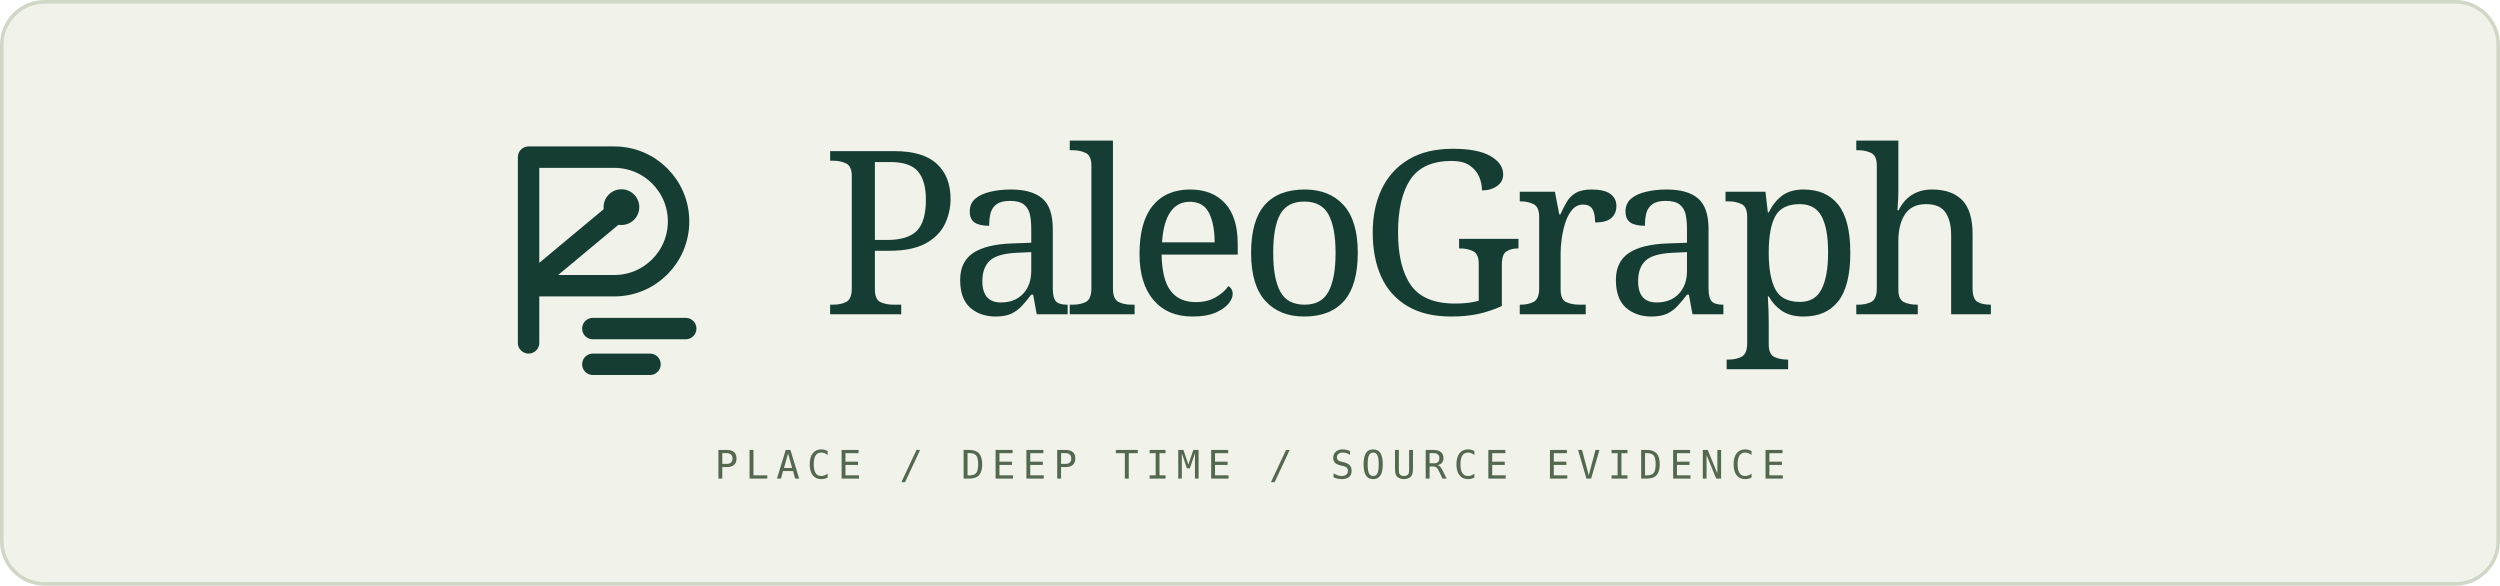
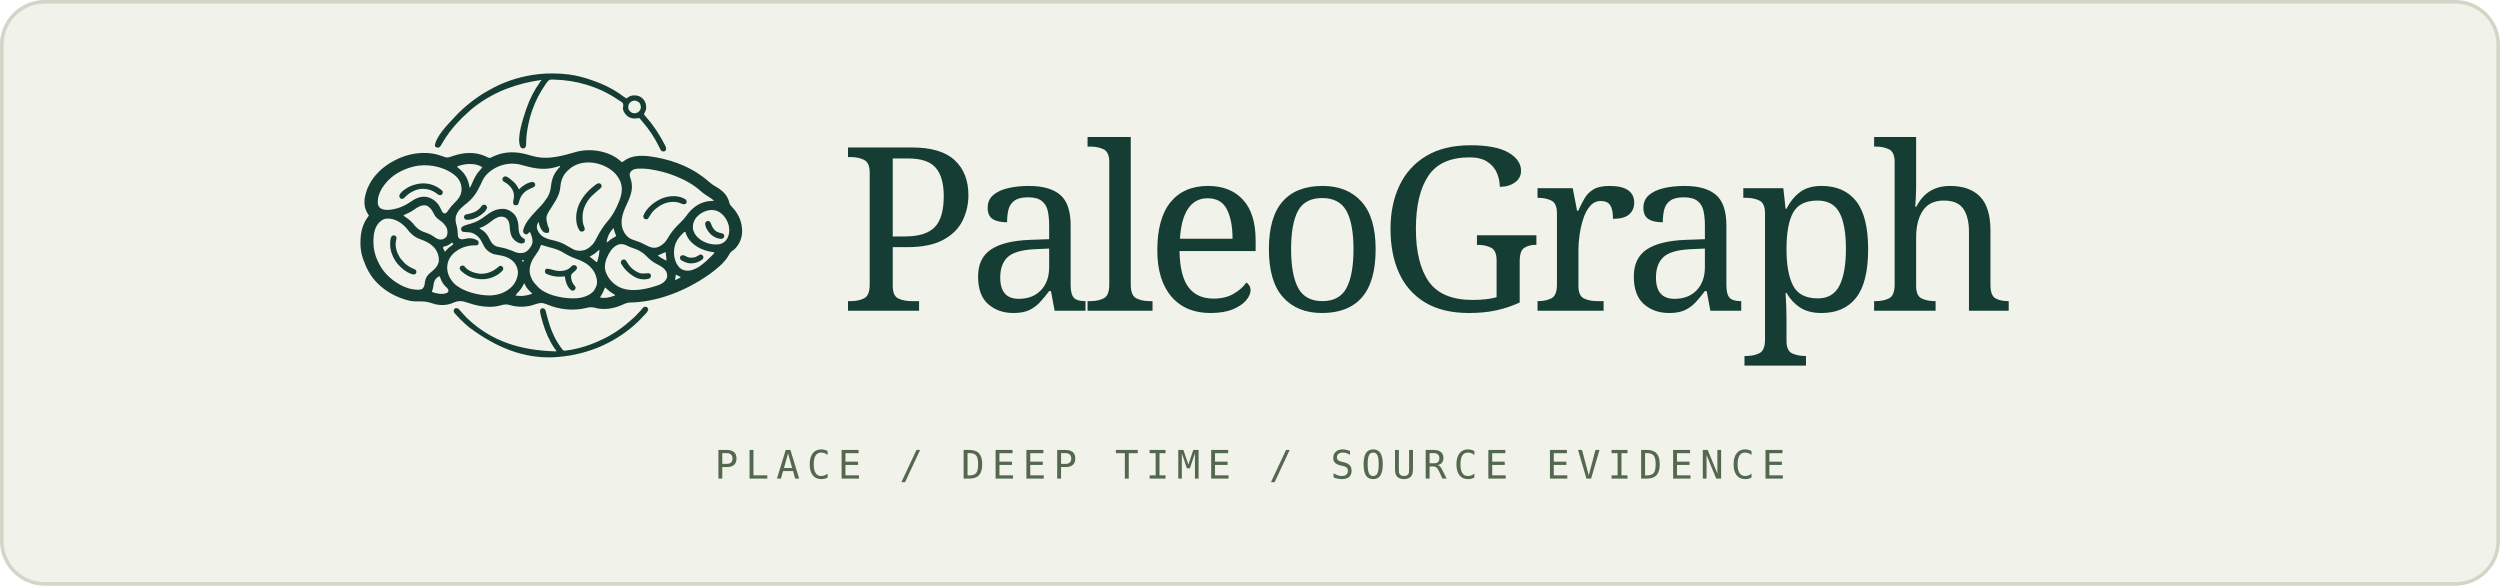
- <svg xmlns="http://www.w3.org/2000/svg" viewBox="0 0 700 164" fill="none" role="img" aria-labelledby="title description">
+ <svg xmlns="http://www.w3.org/2000/svg" viewBox="0 0 700 164" fill="#153d34" role="img" aria-labelledby="title description">
  <rect x=".5" y=".5" width="699" height="163" rx="12" fill="#f1f2e9" stroke="#d0d7c7" />
-   <g transform="translate(124 22) scale(2)">
-     <g transform="translate(2 4)">
-       <path d="M10 33V7h12a9 9 0 0 1 0 18H10m0 0 12-10M19 31h13M19 36h8" stroke="#153d34" stroke-width="3" stroke-linecap="round" stroke-linejoin="round" />
-       <circle cx="23" cy="14" r="2.5" fill="#153d34" />
+   <g transform="translate(96 15) scale(.081)">
+     <g transform="translate(20 8)">
+       <path d="M0 0 C0.51 0 0.51 0 3.07 0 C20.92 0.05 38.42 0.98 56.12 3.31 C57.21 3.45 58.3 3.59 59.42 3.73 C85.3 7.15 110.47 13.84 135.12 22.31 C136.05 22.63 136.98 22.94 137.94 23.27 C176 36.29 214.43 54.7 246.46 79.31 C249.89 81.89 253.44 84.12 257.12 86.31 C257.83 85.84 258.53 85.37 259.25 84.89 C259.72 84.58 259.72 84.58 262.12 83 C262.59 82.69 262.59 82.69 264.94 81.14 C271.57 77.34 277.3 75.77 284.94 75.88 C285.73 75.88 286.51 75.89 287.33 75.9 C298.72 76.24 307.01 80.3 315.12 88.31 C323.47 97.93 325.99 107.76 325.55 120.32 C325.02 127.36 321.99 133.51 318.12 139.31 C318.46 142.59 319.73 144.32 321.94 146.69 C322.57 147.39 323.2 148.08 323.85 148.8 C324.23 149.22 324.23 149.22 326.12 151.31 C337.71 164.36 348.02 178.11 357.88 192.5 C358.48 193.38 359.08 194.26 359.7 195.16 C367.14 206.13 373.91 217.47 380.29 229.08 C381.32 230.95 382.35 232.81 383.39 234.67 C395.27 256.15 395.27 256.15 394.12 263.31 C391.92 267.91 391.92 267.91 389.12 269.31 C382.05 269.89 382.05 269.89 378.58 267.71 C375.78 264.97 374.28 262.19 372.69 258.69 C371.99 257.24 371.29 255.8 370.59 254.36 C370.4 253.96 370.4 253.96 369.41 251.93 C353.55 219.68 333.44 189.68 309.47 162.86 C308.48 161.73 307.53 160.56 306.59 159.38 C306.08 158.73 305.56 158.09 305.03 157.43 C304.57 156.83 304.1 156.24 303.63 155.62 C302.12 154.31 302.12 154.31 298.25 154.38 C297.49 154.52 296.72 154.67 295.94 154.83 C284.69 156.77 273.42 155.99 263.66 149.73 C254.31 142.83 247.4 133.98 245.12 122.31 C245.27 120.3 245.27 120.3 245.59 118.19 C246.94 106.07 246.94 106.07 243.91 101.48 C240.34 97.86 236.02 95.33 231.64 92.79 C229.01 91.24 226.48 89.59 223.94 87.89 C160.07 45.54 84.18 23.04 7.74 21.38 C5.45 21.32 3.17 21.2 0.89 21.05 C-4.11 20.98 -7.45 21.32 -11.6 24.21 C-14.74 27.37 -17.31 30.68 -19.88 34.31 C-20.18 34.74 -20.18 34.74 -21.71 36.89 C-41.29 64.75 -56.56 94.21 -67.88 126.31 C-68.19 127.2 -68.51 128.09 -68.84 129.01 C-73.93 143.2 -77.68 157.58 -80.88 172.31 C-80.99 172.84 -80.99 172.84 -81.57 175.52 C-86.31 197.78 -89.26 220.13 -89.32 242.91 C-89.42 249.02 -89.78 252.66 -93.88 257.31 C-96.57 259.45 -97.87 259.31 -101.38 259.19 C-105.17 258.24 -106.49 257.34 -108.88 254.31 C-123.92 224.22 -98.73 152.84 -89.03 123.45 C-77.46 89.54 -61.75 58.35 -40.88 29.31 C-39.21 26.98 -37.54 24.65 -35.88 22.31 C-121.38 34.36 -198.89 62.34 -267.88 115.31 C-268.8 116.02 -269.73 116.73 -270.68 117.46 C-276.32 121.88 -281.59 126.62 -286.82 131.5 C-289.08 133.61 -291.39 135.65 -293.72 137.67 C-305.1 147.59 -315.84 158.04 -325.88 169.31 C-326.8 170.32 -327.74 171.33 -328.67 172.33 C-346.84 191.85 -362.9 213.55 -376.55 236.45 C-377.18 237.49 -377.8 238.54 -378.45 239.61 C-379.67 241.66 -380.87 243.72 -382.07 245.79 C-382.62 246.72 -383.18 247.66 -383.75 248.62 C-384.23 249.45 -384.71 250.29 -385.21 251.15 C-387.17 253.7 -389.01 254.9 -391.88 256.31 C-396.5 256.89 -399.19 256.18 -402.88 253.31 C-404.76 250.83 -404.91 249.69 -404.61 246.58 C-397.14 213.35 -361.23 177.46 -338.42 152.97 C-336.7 151.12 -334.99 149.26 -333.27 147.39 C-325.79 139.29 -318.12 131.64 -309.88 124.31 C-308.02 122.61 -306.17 120.9 -304.31 119.19 C-298.99 114.36 -293.48 109.81 -287.88 105.31 C-286.73 104.38 -285.59 103.44 -284.45 102.5 C-275.23 94.99 -265.68 88.04 -255.88 81.31 C-255.24 80.87 -254.6 80.43 -253.94 79.98 C-244.19 73.27 -234.14 67.18 -223.88 61.31 C-223.19 60.92 -222.5 60.52 -221.79 60.11 C-216.53 57.09 -211.22 54.17 -205.88 51.31 C-204.95 50.82 -204.03 50.33 -203.08 49.82 C-154.19 23.94 -99.83 8.06 -44.88 2.31 C-44.11 2.23 -43.35 2.15 -42.57 2.06 C-28.35 0.55 -14.29 -0.05 0 0 Z M267.35 103.53 C263.26 109.48 263.32 115.23 264.12 122.31 C266.36 128.75 271.43 132.87 277.12 136.31 C283.38 138.4 289.34 138.03 295.38 135.38 C301.04 132.25 304.86 127.44 306.76 121.24 C308.17 113.77 306.27 108 302.56 101.62 C297.63 96.95 291.85 94.05 285 93.75 C277.19 94.22 272.2 97.57 267.35 103.53 Z " transform="translate(702.875,60.6875)" />
+       <path d="M0 0 C1.46 1.29 2.9 2.62 4.33 3.95 C6.74 5.69 6.74 5.69 8.86 5.62 C10.85 4.63 12.31 3.57 13.99 2.12 C39 -17.03 72.65 -17.92 102.66 -14.17 C167.49 -5.58 233.02 16.29 285.74 55.69 C286.28 56.08 286.81 56.48 287.36 56.88 C293.94 61.76 300.21 66.91 306.37 72.31 C314.95 79.82 323.55 86.11 333.62 91.5 C341.97 95.99 348.83 101.23 355.74 107.69 C356.12 108.01 356.12 108.01 358 109.67 C368.67 119.48 375.88 133.44 379.12 147.44 C380.62 153.27 383.54 156.51 387.74 160.69 C410.28 183.75 423.03 212.81 422.99 245.07 C422.7 269.51 413.63 290 396.34 307.23 C393.92 309.44 391.26 311.23 388.56 313.06 C382.4 317.43 379.46 322.44 375.89 328.91 C365.57 347.55 348.33 363.59 331.74 376.69 C329.97 378.16 328.2 379.64 326.43 381.12 C320.09 386.3 313.47 391.03 306.74 395.69 C306.18 396.08 305.62 396.47 305.04 396.88 C228.14 450.5 129.96 489.89 35.51 491.22 C26.41 491.46 18.56 494.58 10.43 498.44 C-20.81 512.71 -54.59 518.39 -88.11 509.01 C-97.49 506.53 -106.13 507.56 -115.38 510 C-161.04 521.08 -208.87 515.91 -252.03 497.69 C-267.52 491.18 -277.11 491.94 -292.95 497.54 C-299.62 499.89 -306.19 501.78 -313.13 503.12 C-313.91 503.28 -314.69 503.43 -315.49 503.58 C-337.77 507.65 -359.9 506.33 -381.51 499.72 C-391.77 496.67 -399.31 497.63 -409.51 500.56 C-422.86 504.36 -435.55 506.08 -449.44 506.06 C-450.14 506.06 -450.83 506.06 -451.54 506.06 C-476.87 505.95 -500.62 500.37 -524.52 492.23 C-546.61 484.73 -557.16 483.75 -578.55 493.26 C-585.03 496.1 -591.23 497.75 -598.26 498.69 C-598.69 498.75 -598.69 498.75 -600.86 499.07 C-603.33 499.38 -605.77 499.56 -608.26 499.69 C-608.72 499.71 -608.72 499.71 -611.09 499.85 C-623.29 500.2 -635.26 498.52 -646.78 494.48 C-663.46 488.69 -677.59 486.79 -695.24 487.49 C-710.1 488.06 -724.36 486.32 -738.63 482 C-739.5 481.74 -740.36 481.49 -741.25 481.22 C-765.92 473.71 -789.32 462.84 -810.26 447.69 C-811.3 446.95 -812.33 446.21 -813.41 445.46 C-820.29 440.46 -826.62 434.98 -832.76 429.11 C-833.75 428.17 -834.74 427.23 -835.74 426.3 C-848.36 414.51 -858.79 400.73 -867.26 385.69 C-867.64 385.02 -868.02 384.34 -868.42 383.65 C-875.66 370.81 -881.24 357.54 -886.26 343.69 C-886.68 342.54 -887.1 341.4 -887.53 340.22 C-892.85 324.39 -896.35 306.42 -896.46 289.7 C-896.47 288.96 -896.47 288.23 -896.48 287.47 C-896.75 251.14 -890.49 219.68 -867.26 190.69 C-868.72 188.24 -870.18 185.8 -871.72 183.4 C-879.32 171.35 -882.66 158.69 -882.57 144.5 C-882.56 143.58 -882.56 142.67 -882.55 141.72 C-882.41 133.74 -881.34 126.41 -879.26 118.69 C-879.06 117.92 -878.86 117.15 -878.65 116.36 C-875.7 105.13 -871.93 94.82 -866.33 84.64 C-865.23 82.63 -864.16 80.62 -863.1 78.6 C-855.73 64.83 -846.4 53.38 -835.64 42.13 C-834.41 40.85 -833.2 39.55 -831.99 38.26 C-825.66 31.66 -818.55 26.16 -811.26 20.69 C-810.68 20.25 -810.11 19.82 -809.52 19.37 C-800.54 12.61 -791.17 6.96 -781.26 1.69 C-780.64 1.35 -780.02 1.01 -779.38 0.66 C-733.11 -24.42 -676.93 -33.64 -626.02 -18.73 C-620.12 -16.94 -614.25 -15.03 -608.43 -12.97 C-607.41 -12.61 -606.38 -12.25 -605.32 -11.88 C-604.51 -11.57 -603.69 -11.26 -602.85 -10.94 C-596.37 -9.37 -591.01 -10.41 -584.81 -12.58 C-583.4 -13.06 -581.99 -13.54 -580.58 -14.02 C-580.22 -14.15 -580.22 -14.15 -578.38 -14.79 C-539.62 -28.18 -500.2 -31.08 -462.11 -13.31 C-460.36 -12.43 -458.62 -11.53 -456.88 -10.63 C-453.02 -8.77 -450.79 -7.85 -446.63 -9.13 C-445.15 -9.81 -443.69 -10.54 -442.26 -11.31 C-440.57 -12.09 -438.89 -12.86 -437.19 -13.63 C-436.26 -14.05 -435.33 -14.48 -434.36 -14.93 C-396.08 -32.02 -357.04 -31 -317.41 -19.64 C-307.43 -16.79 -297.5 -13.97 -287.32 -11.94 C-286.55 -11.78 -285.77 -11.63 -284.98 -11.47 C-242.26 -3.34 -193.16 -17.11 -152.19 -29.06 C-103.77 -43.03 -39.32 -33.53 0 0 Z M-177.26 32.69 C-178.17 33.51 -179.08 34.33 -180.01 35.17 C-195.79 50.05 -203.43 68.67 -205.19 89.94 C-207.16 112.9 -215.85 130.54 -228.26 149.69 C-256.14 192.85 -256.14 192.85 -251.02 216.97 C-248.64 227.51 -248.64 227.51 -246.01 232.19 C-243.36 237.49 -243.59 242.02 -245.01 247.69 C-246.26 249.69 -246.26 249.69 -247.94 250.5 C-255.41 251.1 -259.91 250.53 -265.76 245.56 C-274.23 235.82 -278.17 225.34 -280.26 212.69 C-284.95 218.66 -286.87 224.57 -286.6 232.11 C-285.03 243.75 -277.1 254.37 -268.26 261.69 C-256.15 270.26 -242.56 273.46 -228.32 276.62 C-209.73 280.78 -193.93 287.57 -177.82 297.69 C-172.95 300.73 -168 303.48 -162.88 306.06 C-162.55 306.23 -162.55 306.23 -160.9 307.07 C-147.96 313.48 -134.94 313.78 -121.26 309.69 C-111.75 306.28 -104.24 300.88 -97.26 293.69 C-96.56 293 -95.86 292.31 -95.15 291.6 C-87.94 284.08 -83.41 274.9 -78.69 265.71 C-72.8 254.25 -66.54 243.32 -59.26 232.69 C-58.84 232.07 -58.42 231.46 -58 230.83 C-52.94 223.4 -47.49 216.5 -41.59 209.73 C-24.98 190.62 -12.49 167.18 -3.26 143.69 C-2.74 142.43 -2.23 141.17 -1.71 139.92 C7.05 118.12 10.85 94.99 1.9 72.57 C-10.59 43.85 -33.36 27.05 -61.68 15.72 C-100.07 1.09 -145.99 3.48 -177.26 32.69 Z M-463.69 52.44 C-472.19 63.19 -477.65 76.22 -483.44 88.56 C-494.87 112.91 -509.56 133.24 -531.08 149.66 C-537.16 154.31 -542.72 159.42 -548.26 164.69 C-549.02 165.39 -549.78 166.08 -550.57 166.8 C-560.08 175.78 -567.07 188.68 -567.65 201.91 C-567.84 211.01 -566.1 218.73 -563.54 227.43 C-561.01 236.47 -560.33 245.37 -560.02 254.73 C-559.75 260.96 -559.49 264.96 -555.26 269.69 C-550.32 273.61 -545.41 272.75 -539.47 272.15 C-536.91 271.78 -534.55 271.3 -532.07 270.62 C-518.98 267.42 -505.28 269.09 -493.69 275.75 C-489.41 278.37 -489.41 278.37 -488.26 280.69 C-487.8 287.83 -487.8 287.83 -489.57 291.12 C-493.09 294.38 -497.1 293.73 -501.57 293.62 C-529.15 293.39 -555.69 303.52 -575.88 322.32 C-589.02 335.38 -596.4 352 -596.63 370.62 C-596.38 392.84 -586.66 411.2 -571.26 426.69 C-542.1 453.98 -486.53 467.35 -447.53 466.84 C-422.25 465.69 -399.94 458.86 -380.26 442.69 C-379.27 441.9 -378.28 441.12 -377.26 440.31 C-362.65 427.55 -353.97 409.18 -351.98 390.05 C-351.4 376.21 -356.84 362.67 -365.43 351.98 C-367.6 349.72 -369.83 347.68 -372.26 345.69 C-372.99 345.08 -373.73 344.46 -374.49 343.84 C-386.5 334.7 -400.98 330.17 -415.69 327.8 C-436.42 324.44 -436.42 324.44 -445.26 319.69 C-445.69 319.45 -445.69 319.45 -447.91 318.28 C-461.67 310.5 -468.21 300.29 -474.69 286.19 C-482.5 269.28 -492.73 257.67 -510.26 250.69 C-518.03 248.36 -526.02 248.07 -534.08 247.65 C-543.35 247.01 -543.35 247.01 -547.26 242.69 C-548.74 239.73 -548.69 237.98 -548.26 234.69 C-546.02 229.69 -542.13 227.38 -537.18 225.37 C-530.2 222.76 -523.06 220.78 -515.88 218.81 C-496.94 213.59 -481.17 204.88 -465.71 192.85 C-444.79 176.58 -425.35 165.7 -398.26 167.69 C-382.91 170.44 -369.51 179.21 -360.26 191.69 C-352.73 204.36 -350.35 217.41 -350.07 231.93 C-349.76 244.44 -347.63 256.52 -338.26 265.69 C-335.94 267.41 -333.59 268.97 -331.11 270.46 C-329.26 271.69 -329.26 271.69 -328.26 273.69 C-327.67 280.93 -327.67 280.93 -330.13 284.12 C-334.65 287.44 -338.8 287.23 -344.26 286.69 C-356.39 283.46 -365.35 276 -372.26 265.69 C-378.39 253.86 -379.66 242.51 -380.38 229.42 C-381.13 217.88 -383.09 208.16 -391.96 200.15 C-398.91 194.79 -406.68 193.75 -415.26 194.69 C-425.94 197.41 -434.92 203.14 -443.44 209.94 C-455.92 219.66 -469.03 228.87 -484.26 233.69 C-484.26 234.35 -484.26 235.01 -484.26 235.69 C-482.52 236.75 -480.74 237.74 -478.94 238.69 C-465.06 246.66 -457.17 257.18 -450.5 271.37 C-444.78 283.53 -438.07 292.76 -425.26 297.69 C-420.61 298.92 -415.92 299.78 -411.19 300.62 C-400.05 302.79 -389.76 305.46 -379.26 309.69 C-377.26 310.47 -375.26 311.25 -373.26 312.03 C-370.14 313.25 -367.03 314.47 -363.92 315.7 C-362.98 316.08 -362.05 316.45 -361.08 316.83 C-360.66 317 -360.66 317 -358.55 317.84 C-349.77 321.07 -337.46 321.38 -328.63 318.06 C-316.06 311.9 -308.83 302.3 -303.26 289.69 C-299.8 279.31 -302.46 267.54 -306.26 257.69 C-306.64 256.69 -307.02 255.69 -307.41 254.66 C-308.33 252.32 -309.28 250 -310.26 247.69 C-313.26 248.69 -313.26 248.69 -315.69 251.12 C-319.39 254.82 -319.39 254.82 -322.26 255.69 C-326.17 255.6 -327.93 254.93 -331.07 252.56 C-333.84 248.92 -334.33 247.29 -334.26 242.69 C-328.6 217.01 -309.44 196.45 -292.26 177.69 C-291.8 177.18 -291.34 176.68 -290.86 176.16 C-285.69 170.48 -280.5 164.87 -275.01 159.5 C-266.27 150.84 -259.2 140.8 -252.26 130.69 C-251.97 130.27 -251.97 130.27 -250.5 128.13 C-242.76 116.1 -239.3 102.78 -237.84 88.69 C-235.75 68.77 -230.31 51.86 -218.26 35.69 C-217.93 35.25 -217.93 35.25 -216.3 33.04 C-213.8 29.76 -211.32 26.65 -208.32 23.81 C-206.26 21.69 -206.26 21.69 -206.26 18.69 C-207.18 19 -208.1 19.32 -209.05 19.64 C-216.85 22.22 -224.63 24.33 -232.69 25.94 C-233.1 26.02 -233.1 26.02 -235.16 26.43 C-268.23 32.76 -299.63 26.78 -331.53 17.96 C-332.5 17.7 -333.47 17.43 -334.47 17.15 C-336.25 16.65 -338.03 16.15 -339.8 15.64 C-384.08 3.15 -433.17 18.12 -463.69 52.44 Z M-562.26 20.69 C-560.85 24.05 -559.34 25.6 -556.38 27.69 C-535.49 43.55 -523.37 65.76 -519.65 91.67 C-519.52 92.66 -519.39 93.66 -519.26 94.69 C-516 92.01 -514.65 88.52 -513.03 84.74 C-512.41 83.32 -511.79 81.91 -511.17 80.5 C-511.01 80.13 -511.01 80.13 -510.19 78.27 C-503.05 62.01 -495.96 47.06 -483.53 34.1 C-480.47 30.85 -477.83 27.34 -475.26 23.69 C-479.52 20.62 -483.4 18.71 -488.44 17.06 C-489.65 16.66 -490.87 16.25 -492.11 15.84 C-500.81 13.27 -509.4 12.32 -518.44 12.37 C-519.45 12.38 -520.45 12.38 -521.48 12.39 C-535.77 12.61 -548.78 16.15 -562.26 20.69 Z M-714.26 21.69 C-715.19 21.93 -716.12 22.17 -717.08 22.42 C-753.83 32.19 -789.14 51.89 -812.26 82.69 C-812.93 83.56 -813.6 84.42 -814.3 85.32 C-828.12 103.63 -838.51 126.2 -836.26 149.69 C-834.86 156.23 -832.72 161.52 -827.21 165.54 C-811.07 175 -787.9 170.48 -770.71 166.01 C-753.68 161.2 -737.7 153.33 -723.26 143.19 C-706.31 131.3 -689.3 123.08 -667.98 126.16 C-651.1 129.51 -636.26 139.68 -626.26 153.69 C-622.46 159.85 -619.33 166.38 -616.19 172.9 C-615.85 173.61 -615.5 174.32 -615.14 175.05 C-614.84 175.69 -614.53 176.33 -614.21 176.98 C-612.66 179.75 -611.01 181.15 -608.26 182.69 C-604.76 183.25 -604.76 183.25 -601.26 182.69 C-596.98 179.01 -594.07 174.67 -591.01 170 C-585.5 161.84 -579.45 154.78 -572.39 147.91 C-559.06 134.92 -547.44 121.04 -546.96 101.51 C-546.89 92.57 -547.81 85.05 -551.26 76.69 C-551.62 75.81 -551.98 74.93 -552.35 74.02 C-556.83 64.24 -563.8 56.24 -572.26 49.69 C-573.11 49.01 -573.96 48.34 -574.84 47.64 C-612.6 19.65 -668.98 9.75 -714.26 21.69 Z M37.93 38.75 C34.12 43.86 33.95 48.52 34.74 54.69 C35.58 57.75 36.6 60.74 37.62 63.75 C47.82 94.08 38.96 119.82 25.99 147.59 C13.05 175.31 -0.34 205.48 9.49 236.4 C15.46 252.04 24.63 264.89 40.04 272.26 C45.47 274.52 50.95 276.46 56.56 278.19 C68.58 281.93 79.34 286.78 90.38 292.82 C102.93 299.66 114.1 304.08 128.46 300.85 C136.65 298.15 143.19 294.26 149.74 288.69 C150.55 288.03 151.36 287.37 152.19 286.69 C159.71 279.91 164.41 271.5 169.57 262.9 C178.72 247.7 189.85 234.22 202.49 221.81 C203.41 220.9 204.33 219.99 205.28 219.05 C206.98 217.37 208.68 215.69 210.39 214.01 C217.76 206.74 224.57 199.51 230.49 191 C247.87 166.28 271.3 147.55 301.74 141.69 C307.05 140.82 312.31 140.4 317.68 140.12 C318.46 140.08 319.24 140.04 320.04 139.99 C321.94 139.89 323.84 139.79 325.74 139.69 C322.29 136.01 318.84 133.28 314.56 130.62 C313.31 129.84 312.07 129.05 310.82 128.26 C310.16 127.85 309.5 127.43 308.82 127 C298.44 120.44 288.53 113.8 279.35 105.62 C254.24 83.28 224.85 67.09 193.74 54.69 C193.25 54.49 193.25 54.49 190.75 53.48 C163 42.37 134.27 35.11 104.74 30.69 C103.57 30.5 102.39 30.32 101.18 30.13 C92.59 28.86 84.21 28.34 75.54 28.37 C73.48 28.37 71.42 28.35 69.35 28.33 C57.46 28.27 46.17 29.32 37.93 38.75 Z M-713.8 172.06 C-724.67 179.3 -736.25 184.58 -748.26 189.69 C-745.38 192.77 -742.45 194.96 -738.88 197.19 C-727.25 204.84 -717.8 213.68 -709.26 224.69 C-697.77 238.67 -685.14 245.27 -668.19 250.62 C-658.15 253.89 -649.21 258.8 -640.68 264.98 C-632.43 270.78 -624.96 274.82 -614.69 273.31 C-608.24 271.74 -603.54 268.75 -599.26 263.69 C-594.64 255.76 -594.87 245.05 -597.14 236.3 C-602.58 222.27 -613.36 213 -625.44 204.62 C-635.5 197.56 -640.18 190.36 -645.41 179.48 C-650.35 169.23 -656.39 162.53 -666.26 156.69 C-684.27 150.68 -699.7 162.6 -713.8 172.06 Z M263.78 197.99 C255.3 209.21 251.29 222.76 253.14 236.68 C256.11 252.77 266.48 265.16 279.45 274.52 C298.93 287.34 322.42 293.34 345.54 289.43 C355.51 287.11 363.84 281.18 369.75 272.85 C378.85 258 380.26 242.57 376.74 225.69 C371.89 206.32 360.87 189.4 343.99 178.44 C316.12 162.72 283.45 175.27 263.78 197.99 Z M-830.82 213.62 C-846.87 229.73 -851.41 254.39 -851.59 276.26 C-851.58 277.45 -851.58 278.65 -851.57 279.87 C-851.56 281.14 -851.56 282.4 -851.55 283.71 C-851.27 305.36 -846.6 327.06 -837.26 346.69 C-836.98 347.28 -836.7 347.88 -836.41 348.49 C-828.82 364.48 -820.38 378.73 -808.26 391.69 C-807.62 392.37 -806.99 393.05 -806.33 393.76 C-780.94 420.86 -741.03 445.26 -702.84 446.99 C-701.44 447.01 -700.04 447.01 -698.63 447 C-697.9 446.99 -697.16 446.99 -696.4 446.98 C-690.37 446.85 -685.4 446.52 -680.75 442.33 C-674.96 435.91 -674.54 428.54 -673.58 420.34 C-671.89 407.68 -665.51 396.56 -655.38 388.69 C-641.8 377.73 -629.1 367.17 -625.57 349.19 C-624.09 332.56 -629.37 316.45 -639.76 303.43 C-652.4 288.58 -668.14 280.12 -686.32 273.69 C-699.55 269 -710.16 263.7 -720.26 253.69 C-720.61 253.35 -720.61 253.35 -722.41 251.65 C-725.77 248.41 -728.8 245.09 -731.63 241.37 C-746.72 221.6 -767.81 205.19 -793.04 201.53 C-809.14 199.58 -818.9 202.62 -830.82 213.62 Z M-23.86 236.27 C-36.42 250.12 -43.6 265.12 -45.26 283.69 C-41.79 282.2 -39.57 280.19 -36.88 277.56 C-30.9 272.05 -24.37 268.53 -17.26 264.69 C-15.58 263.7 -13.91 262.7 -12.26 261.69 C-12.54 261 -12.81 260.32 -13.1 259.61 C-16.32 251.46 -19.37 243.26 -21.26 234.69 C-22.26 234.69 -22.26 234.69 -23.86 236.27 Z M211.95 258.46 C195.54 275.45 187.32 294.89 187.44 318.69 C187.91 338.53 193.4 357.77 207.87 372 C217.48 379.98 228.54 382.07 240.69 380.96 C269.6 377.05 296.85 350.56 316.74 330.81 C317.28 330.28 317.82 329.74 318.38 329.19 C326.74 320.79 326.74 320.79 326.74 317.69 C325.6 317.54 324.46 317.39 323.29 317.24 C291.81 312.91 261.7 300.41 240.92 275.5 C234.77 267.32 229.02 256.74 226.74 246.69 C221.41 246.69 215.52 254.91 211.95 258.46 Z M-580.26 283.69 C-580.48 283.91 -580.48 283.91 -581.62 285.04 C-589.34 292.3 -597.87 295.67 -608.14 297.91 C-608.84 298.17 -609.54 298.42 -610.26 298.69 C-611.65 302.86 -610.21 304.48 -608.32 308.37 C-607.75 309.55 -607.19 310.73 -606.6 311.95 C-606.16 312.85 -605.72 313.76 -605.26 314.69 C-604.6 314.69 -603.94 314.69 -603.26 314.69 C-601.88 313.25 -601.88 313.25 -600.26 311.25 C-593.81 303.7 -586.46 297.55 -578.19 292.1 C-576.26 290.69 -576.26 290.69 -575.26 288.69 C-576.08 287.86 -576.08 287.86 -580.26 283.69 Z M-30.26 310.69 C-33.19 314.89 -35.78 319.2 -38.26 323.69 C-38.8 324.66 -39.34 325.64 -39.91 326.65 C-48.86 343.6 -54.94 364.63 -49.13 383.59 C-40.89 408.1 -23.42 427.2 -0.44 438.67 C39.48 457.2 93.06 445.22 132.88 431.36 C145.23 426.78 154.9 420.97 161.68 409.37 C164.93 401.16 164.46 393.63 161.18 385.45 C154.48 372.6 141.31 364.71 128.67 358.63 C114.06 351.56 102.03 341.18 90.81 329.62 C76.85 315.4 61.51 308.04 42.69 302.1 C35.91 299.9 29.57 296.95 23.2 293.76 C1.46 282.95 -16.21 292.75 -30.26 310.69 Z M-272.26 291.69 C-272.63 292.8 -273.01 293.91 -273.4 295.06 C-277.22 305.82 -282.09 314.58 -288.84 323.75 C-302.91 343.03 -314.31 363.96 -310.99 388.68 C-307.92 406.25 -299.13 421.46 -286.26 433.69 C-285.76 434.26 -285.25 434.82 -284.74 435.41 C-258.1 464.6 -206.58 475.03 -169.12 476.79 C-141.85 477.84 -113.6 473.49 -92.94 454.56 C-87.33 448.76 -84.16 442.15 -81.26 434.69 C-80.99 434 -80.72 433.31 -80.44 432.6 C-75.76 417.66 -80.67 401.2 -87.26 387.69 C-100.39 363.24 -123.19 349.89 -148.63 341 C-165.42 335.09 -181.4 327.32 -196.5 317.91 C-209.17 310.25 -222.58 305.76 -236.82 302 C-240.13 301.1 -243.45 300.2 -246.76 299.3 C-247.56 299.09 -248.35 298.87 -249.17 298.65 C-256.93 296.54 -264.6 294.15 -272.26 291.69 Z M-77.26 314.25 C-85.45 321.87 -94.33 327.53 -104.26 332.69 C-100.7 335.57 -97.06 338.34 -93.38 341.06 C-88.85 344.45 -84.49 347.93 -80.26 351.69 C-78.26 350.69 -78.26 350.69 -77.29 348.24 C-73.43 335.39 -70.85 323.09 -70.26 309.69 C-73.52 309.69 -74.96 312.06 -77.26 314.25 Z M151.94 319.37 C151.21 319.72 150.48 320.07 149.73 320.43 C148.97 320.81 148.21 321.18 147.43 321.56 C142.6 323.92 137.91 326.13 132.74 327.69 C132.74 328.35 132.74 329.01 132.74 329.69 C141.5 336.91 151.54 341.88 161.74 346.69 C160.79 337.01 159.77 327.35 158.74 317.69 C155.7 317.69 154.6 318.07 151.94 319.37 Z M-338.26 344.69 C-337.18 347.6 -336.48 349.46 -334.26 351.69 C-333.27 349.38 -332.28 347.07 -331.26 344.69 C-333.57 344.69 -335.88 344.69 -338.26 344.69 Z M193.74 394.69 C192.81 401.94 192.81 401.94 192.52 404.2 C192.09 407.42 191.64 410.56 190.74 413.69 C195.37 412.29 199.39 410.39 203.62 408.06 C204.77 407.43 205.92 406.8 207.11 406.15 C207.98 405.67 208.85 405.18 209.74 404.69 C209.74 404.03 209.74 403.37 209.74 402.69 C204.46 400.05 199.18 397.41 193.74 394.69 Z M-635.26 408.69 C-641.31 415.91 -643.22 423.05 -644.13 432.37 C-644.82 438.73 -646.21 444.42 -648.45 450.43 C-649.26 452.69 -649.26 452.69 -649.26 454.69 C-634.47 460.23 -614.58 464.42 -599.26 458.69 C-595.42 456.77 -593.69 455.86 -592.19 451.81 C-592.29 446.85 -594.13 443.92 -597.44 440.31 C-599 438.86 -600.55 437.42 -602.11 435.98 C-612.51 426.09 -617.79 414.08 -622.26 400.69 C-627.68 400.69 -631.45 405.12 -635.26 408.69 Z M-331.26 425.69 C-331.46 426.12 -331.46 426.12 -332.47 428.33 C-338.06 440.04 -344.9 449.68 -354.3 458.71 C-356.74 461.18 -358.5 463.7 -360.26 466.69 C-341.13 470.74 -320.27 467.76 -302.26 460.69 C-302.9 460.05 -303.54 459.41 -304.19 458.75 C-304.66 458.28 -305.12 457.81 -305.59 457.33 C-306.76 456.18 -307.95 455.07 -309.17 453.98 C-317.07 446.69 -325.81 436.04 -329.26 425.69 C-329.92 425.69 -330.58 425.69 -331.26 425.69 Z M-51.26 439.69 C-51.46 440.2 -51.67 440.72 -51.88 441.26 C-55.57 450.47 -59.15 459.36 -64.81 467.56 C-66.16 469.54 -67.24 471.52 -68.26 473.69 C-50.86 477.88 -32.44 473.08 -16.26 466.69 C-16.26 466.03 -16.26 465.37 -16.26 464.69 C-17.15 464.2 -18.05 463.72 -18.97 463.22 C-29.97 457.16 -39.09 449.91 -48.32 441.37 C-50.26 439.69 -50.26 439.69 -51.26 439.69 Z " transform="translate(937.2568,361.3132)" />
+       <path d="M0 0 C7.54 3.38 13.74 8.16 19.7 13.83 C21.75 15.76 23.86 17.5 26.06 19.25 C33.85 26.02 39.33 35.92 44 45 C44.43 44.48 44.86 43.96 45.3 43.42 C55.52 32.08 74.71 20.06 90.21 18.72 C94.4 19.14 96.18 20.98 99 24 C100.27 27.59 100.34 29.18 98.88 32.69 C95.58 36.75 91.16 38.44 86.38 40.31 C69.61 47.26 57.17 56.46 49 73 C46.73 78.5 44.87 84.08 43.17 89.78 C41.44 95.46 41.44 95.46 39.31 98.06 C35.83 99.48 32.65 99.74 29 99 C26 97.12 26 97.12 24 94 C23.2 89.17 23.75 84.63 25 79.94 C28.08 67.37 26.56 55.27 20.38 44.05 C13.15 32.29 3.46 24.36 -8.38 17.66 C-11 16 -11 16 -13 13 C-13.47 8.79 -13.47 6.71 -11.12 3.12 C-7.73 -0.27 -4.66 -0.96 0 0 Z " transform="translate(545,417)" />
+       <path d="M0 0 C4.92 4.44 4.92 4.44 5.5 8.5 C4.98 12.13 4.21 14.1 2 17 C-1.23 18.62 -4.5 18.52 -8 18 C-10.5 16.55 -12.43 15.24 -14.62 13.44 C-31.61 0.45 -50.69 -4.87 -72 -3 C-94.4 0.38 -112.67 11.9 -128.07 28.07 C-130.65 30.65 -131.62 30.96 -135.31 31.38 C-139 31 -139 31 -141.94 29.06 C-144.25 25.63 -145.11 23.7 -144.86 19.59 C-140.64 6.83 -122.4 -4.2 -111.42 -10.34 C-73.96 -28.53 -32.66 -26.49 0 0 Z " transform="translate(320,463)" />
+       <path d="M0 0 C2.41 0.64 3.46 1.36 5.15 3.18 C7.3 6.92 8.03 8.34 7.09 12.55 C3.71 18.19 -1.86 22.06 -6.91 26.09 C-12.12 30.35 -17.01 34.94 -21.91 39.55 C-22.61 40.18 -23.3 40.81 -24.02 41.46 C-39.04 55.58 -51.32 75.41 -55.91 95.55 C-56.08 96.26 -56.25 96.97 -56.43 97.7 C-57.97 104.54 -58.29 111.18 -58.29 118.18 C-58.28 119.32 -58.28 120.46 -58.28 121.63 C-58.14 132.18 -56.56 141.57 -52.3 151.28 C-50.81 154.79 -50.34 156.8 -50.91 160.55 C-52.71 163.25 -53.99 165.09 -56.91 166.55 C-63.96 167.24 -63.96 167.24 -67.66 164.55 C-80.6 147.3 -82 122.36 -79.09 101.64 C-72.68 61.69 -45.67 29.08 -13.91 5.55 C-13.31 5.09 -12.72 4.63 -12.1 4.15 C-7.95 1.02 -5.29 -0.32 0 0 Z " transform="translate(866.9102,440.4492)" />
+       <path d="M0 0 C2.46 3.69 2.68 6.72 2 11 C-0.07 14.24 -1.44 14.86 -5.16 15.77 C-9.8 16.05 -12.68 14.99 -16.88 13.19 C-25.81 9.46 -33.98 7.62 -43.69 7.69 C-44.12 7.69 -44.12 7.69 -46.33 7.7 C-72.69 8.18 -95.08 21.62 -113.32 39.74 C-118.4 45.06 -122.12 51.03 -125.78 57.37 C-131.04 66.29 -131.04 66.29 -135.94 68.06 C-139.72 67.99 -141.82 67.02 -145 65 C-147.5 61.25 -147.38 59.45 -147 55 C-135.92 27.76 -109.38 6.98 -83 -4.2 C-56.99 -14.67 -24.02 -16.33 0 0 Z " transform="translate(1166,497)" />
+       <path d="M0 0 C2.66 2.52 3.81 4.18 4.62 7.75 C2.43 19.18 -9.29 28.57 -18.41 35.03 C-33.31 45.12 -51.67 52.83 -70 50 C-73.29 47.36 -74.84 45.4 -75.31 41.19 C-74.91 37.11 -74.04 35.74 -71 33 C-68.25 32.08 -65.83 31.5 -63 31 C-45.51 27.7 -27.53 21.08 -16.57 6.04 C-16.18 5.43 -15.78 4.82 -15.38 4.19 C-11.26 -1.33 -6.49 -3.46 0 0 Z " transform="translate(474,516)" />
+       <path d="M0 0 C4.32 3.57 6 6.88 7.81 12.12 C11.59 22.29 17.24 31.64 27 37 C32.17 39.31 37.31 40.93 42.88 41.94 C47.18 42.83 49.44 44.29 52 48 C52.69 52.3 52.52 54.21 50.12 57.88 C47.26 60.74 45.64 61.19 41.69 61.31 C28.01 61.15 15.04 54.63 5.31 45.37 C-3.59 36.25 -12.93 22.61 -13.5 9.44 C-13.4 5.61 -13.06 5.08 -10.44 1.94 C-6.44 -0.31 -4.51 -0.82 0 0 Z " transform="translate(1246,571)" />
+       <path d="M0 0 C3.55 0.87 4.95 2.49 6.94 5.48 C7.45 9.86 7.06 13.19 5.94 17.41 C1.01 37.96 8.28 58.64 18.77 76.15 C21.42 80.22 24.39 83.7 27.75 87.19 C29.94 89.48 29.94 89.48 31.65 91.67 C40.76 103.22 55.1 110.57 68.27 116.54 C68.99 116.87 69.7 117.2 70.44 117.54 C70.75 117.68 70.75 117.68 72.34 118.39 C74.42 119.8 75.03 121.16 75.94 123.48 C76.53 127.46 76.27 128.98 74 132.35 C70.8 134.58 68.69 135.38 64.77 135.15 C40.48 129.39 15.12 106.63 2.27 86.22 C-8.58 68.24 -14.33 51.71 -14.5 30.66 C-14.51 29.54 -14.52 28.42 -14.53 27.27 C-14.44 18.62 -13.81 9.56 -8.88 2.23 C-5.68 0.24 -3.72 -0.27 0 0 Z " transform="translate(158.0625,620.5234)" />
+       <path d="M0 0 C2.7 1.8 4.54 3.08 6 6 C6.47 10.18 6.59 12.22 4 15.62 C-9.26 26.13 -25.02 31.43 -42 30 C-49.8 28.98 -56.61 26.51 -63.62 23.06 C-63.97 22.89 -63.97 22.89 -65.71 22.04 C-69.3 20.19 -72.07 18.62 -74 15 C-74.85 11.08 -74.61 7.95 -72.44 4.56 C-69.16 2.46 -66.89 2.19 -63 2 C-60.11 2.81 -57.5 4.05 -54.81 5.38 C-53.42 6.03 -52.04 6.68 -50.64 7.34 C-50.34 7.48 -50.34 7.48 -48.81 8.23 C-40.72 11.67 -29.33 11.21 -21.12 8.38 C-17.41 6.82 -14.09 4.88 -10.69 2.75 C-6.96 0.42 -4.49 -1.04 0 0 Z " transform="translate(1220,687)" />
+       <path d="M0 0 C5.3 3.11 7.57 7.48 10.62 12.7 C20.32 28.81 35.71 41.03 53.4 47.18 C57.5 48.11 61.2 48.26 65.38 48.19 C66.12 48.18 66.87 48.18 67.64 48.17 C71.55 48.13 75.32 47.91 79.19 47.31 C83.54 46.96 85.45 47.49 89 50 C91.19 52.66 91 54.01 90.81 57.5 C89.99 61.03 89.46 62.43 87 65 C73.6 70.38 56.28 69.52 43.01 64.2 C29.66 58.35 18.52 50.04 8 40 C7.46 39.49 6.92 38.99 6.37 38.47 C1.87 34.14 -1.77 29.5 -5.31 24.38 C-5.57 24.01 -5.57 24.01 -6.9 22.14 C-13.09 13.29 -13.09 13.29 -12.88 7.94 C-11.87 4.57 -10.69 3.2 -8 1 C-5.1 -0.45 -3.23 -0.37 0 0 Z " transform="translate(954,704)" />
+       <path d="M0 0 C3.05 0.74 4.46 1.96 6.21 4.54 C7.72 7.56 7.71 9.16 7.21 12.54 C3.73 17.77 -1.12 21.89 -5.9 25.9 C-6.52 26.44 -7.15 26.98 -7.79 27.54 C-8.51 28.15 -9.23 28.77 -9.97 29.4 C-13.42 33.44 -12.94 38.43 -12.79 43.54 C-11.5 54.05 -7.72 63.52 -0.42 71.29 C1.87 73.82 2.21 74.54 2.89 78.1 C1.99 82.61 0.7 84.55 -2.79 87.54 C-6.82 88.32 -9.04 88.51 -12.62 86.53 C-27.19 75.07 -31.94 55.9 -34.79 38.54 C-35.95 38.7 -37.11 38.86 -38.3 39.02 C-58.44 41.52 -82.83 38.3 -100.79 28.54 C-103.47 24.53 -103.6 21.25 -102.79 16.54 C-100.79 13.98 -100.79 13.98 -97.79 12.54 C-91.07 12.02 -85.56 13.49 -79.17 15.48 C-61.17 20.94 -41.06 22.85 -23.78 14 C-19.05 11.18 -15.38 8.21 -11.73 4.1 C-8.06 0.21 -5.28 -0.44 0 0 Z " transform="translate(781.793,723.4609)" />
+       <path d="M0 0 C2.31 2.56 2.31 2.56 3.5 4.2 C15.06 18.08 36.77 24.9 54 27 C78.61 28.69 99.7 19.65 118.06 3.88 C118.88 3.13 119.69 2.38 120.54 1.62 C123.61 -0.4 125.38 -0.45 129 0 C131.7 1.8 133.54 3.08 135 6 C135.55 9.41 135.66 11.89 133.86 14.92 C119.38 32.49 94.89 43.09 72.69 45.72 C43.44 47.95 16.43 40.22 -6 21 C-6.84 20.28 -7.68 19.57 -8.55 18.83 C-11.93 15.73 -13.76 13.74 -15.19 9.31 C-14.98 5.57 -14.39 3.88 -12 1 C-8.47 -1.88 -4.13 -1.41 0 0 Z " transform="translate(399,726)" />
+       <path d="M0 0 C3.37 2.49 4.75 4.05 5.81 8.12 C4.11 16.25 -2.27 22.64 -8.19 28.22 C-9.96 29.96 -11.55 31.76 -13.16 33.64 C-17.22 38.32 -21.55 42.69 -25.94 47.06 C-26.32 47.44 -26.32 47.44 -28.24 49.38 C-33 54.13 -37.89 58.64 -43 63 C-43.54 63.47 -44.08 63.93 -44.63 64.41 C-119.79 129.35 -214.63 168.81 -325 174 C-325.83 174.02 -326.66 174.05 -327.51 174.07 C-423.85 176.35 -515.63 143.37 -613.41 70.38 C-615.12 68.89 -616.85 67.43 -618.59 65.97 C-624.69 60.82 -630.55 55.61 -636.12 49.88 C-637.73 48.27 -639.34 46.85 -641.12 45.44 C-644.17 42.85 -646.63 40.07 -649.22 37.03 C-650.89 35.13 -652.62 33.38 -654.44 31.62 C-657.24 28.85 -659.84 25.96 -662.38 22.94 C-663.04 22.14 -663.71 21.35 -664.4 20.53 C-666.26 17.59 -666.76 15.45 -667 12 C-665.85 8.86 -664.87 6.74 -662.31 4.56 C-658.71 3.69 -655.5 3.89 -652 5 C-649.25 7.02 -647.14 9.47 -644.94 12.06 C-644.36 12.71 -643.79 13.35 -643.2 14.01 C-641.45 15.99 -639.72 17.99 -638 20 C-633.22 25.57 -628.27 30.89 -623.06 36.06 C-622.4 36.73 -621.73 37.4 -621.05 38.09 C-616.53 42.6 -611.85 46.85 -607 51 C-605.99 51.88 -604.98 52.76 -603.97 53.63 C-533.33 114.13 -444.48 149.75 -315.67 153.41 C-314.11 153.28 -312.56 153.14 -311 153 C-311.7 152.08 -312.4 151.16 -313.12 150.21 C-319.01 142.39 -324.33 134.57 -328.96 125.93 C-330.08 123.85 -331.22 121.8 -332.36 119.74 C-347.17 92.74 -357.06 63.46 -364.62 33.69 C-364.71 33.35 -364.71 33.35 -365.15 31.64 C-367.02 24.34 -368.67 17.55 -368 10 C-366.01 6.95 -364.66 5.41 -361.06 4.53 C-357.1 4.23 -355.65 4.45 -352.5 7.12 C-349.65 10.4 -348.92 12.62 -347.95 16.82 C-347.62 18.16 -347.3 19.51 -346.97 20.85 C-346.81 21.54 -346.65 22.22 -346.49 22.93 C-345.71 26.24 -344.83 29.52 -343.96 32.8 C-343.78 33.46 -343.61 34.11 -343.44 34.78 C-333.83 71.1 -320.72 105.51 -298.88 136.31 C-298.67 136.6 -298.67 136.6 -297.64 138.05 C-290.49 148.01 -290.49 148.01 -286 151 C-283.48 150.98 -281.17 150.81 -278.69 150.5 C-277.91 150.41 -277.14 150.31 -276.34 150.22 C-232.4 144.47 -190.7 130.33 -151 111 C-150.05 110.54 -149.09 110.08 -148.11 109.6 C-138.83 105.1 -129.73 100.49 -121 95 C-119.6 94.16 -118.2 93.31 -116.79 92.47 C-108.23 87.33 -99.97 82.02 -92 76 C-90.23 74.73 -88.46 73.46 -86.69 72.19 C-76.32 64.63 -66.44 56.68 -57 48 C-55.63 46.79 -54.25 45.58 -52.88 44.38 C-52.24 43.82 -51.6 43.26 -50.94 42.69 C-49.6 41.52 -48.25 40.35 -46.9 39.19 C-40.56 33.69 -34.91 27.8 -29.33 21.54 C-27.26 19.28 -25.14 17.13 -22.94 15 C-19.18 11.33 -16.06 7.32 -12.96 3.1 C-9.12 -1.02 -5.29 -1.65 0 0 Z " transform="translate(1030,868)" />
    </g>
-     <text x="53" y="33" fill="#153d34" font-family="Georgia,serif" font-size="32" letter-spacing="-1.5">PaleoGraph</text>
  </g>
+   <text x="235" y="87" font-family="Georgia,serif" font-size="64" letter-spacing="-3">PaleoGraph</text>
  <text x="350" y="134" text-anchor="middle" fill="#53684e" font-family="monospace" font-size="11" letter-spacing="2">PLACE / DEEP TIME / SOURCE EVIDENCE</text>
</svg>
